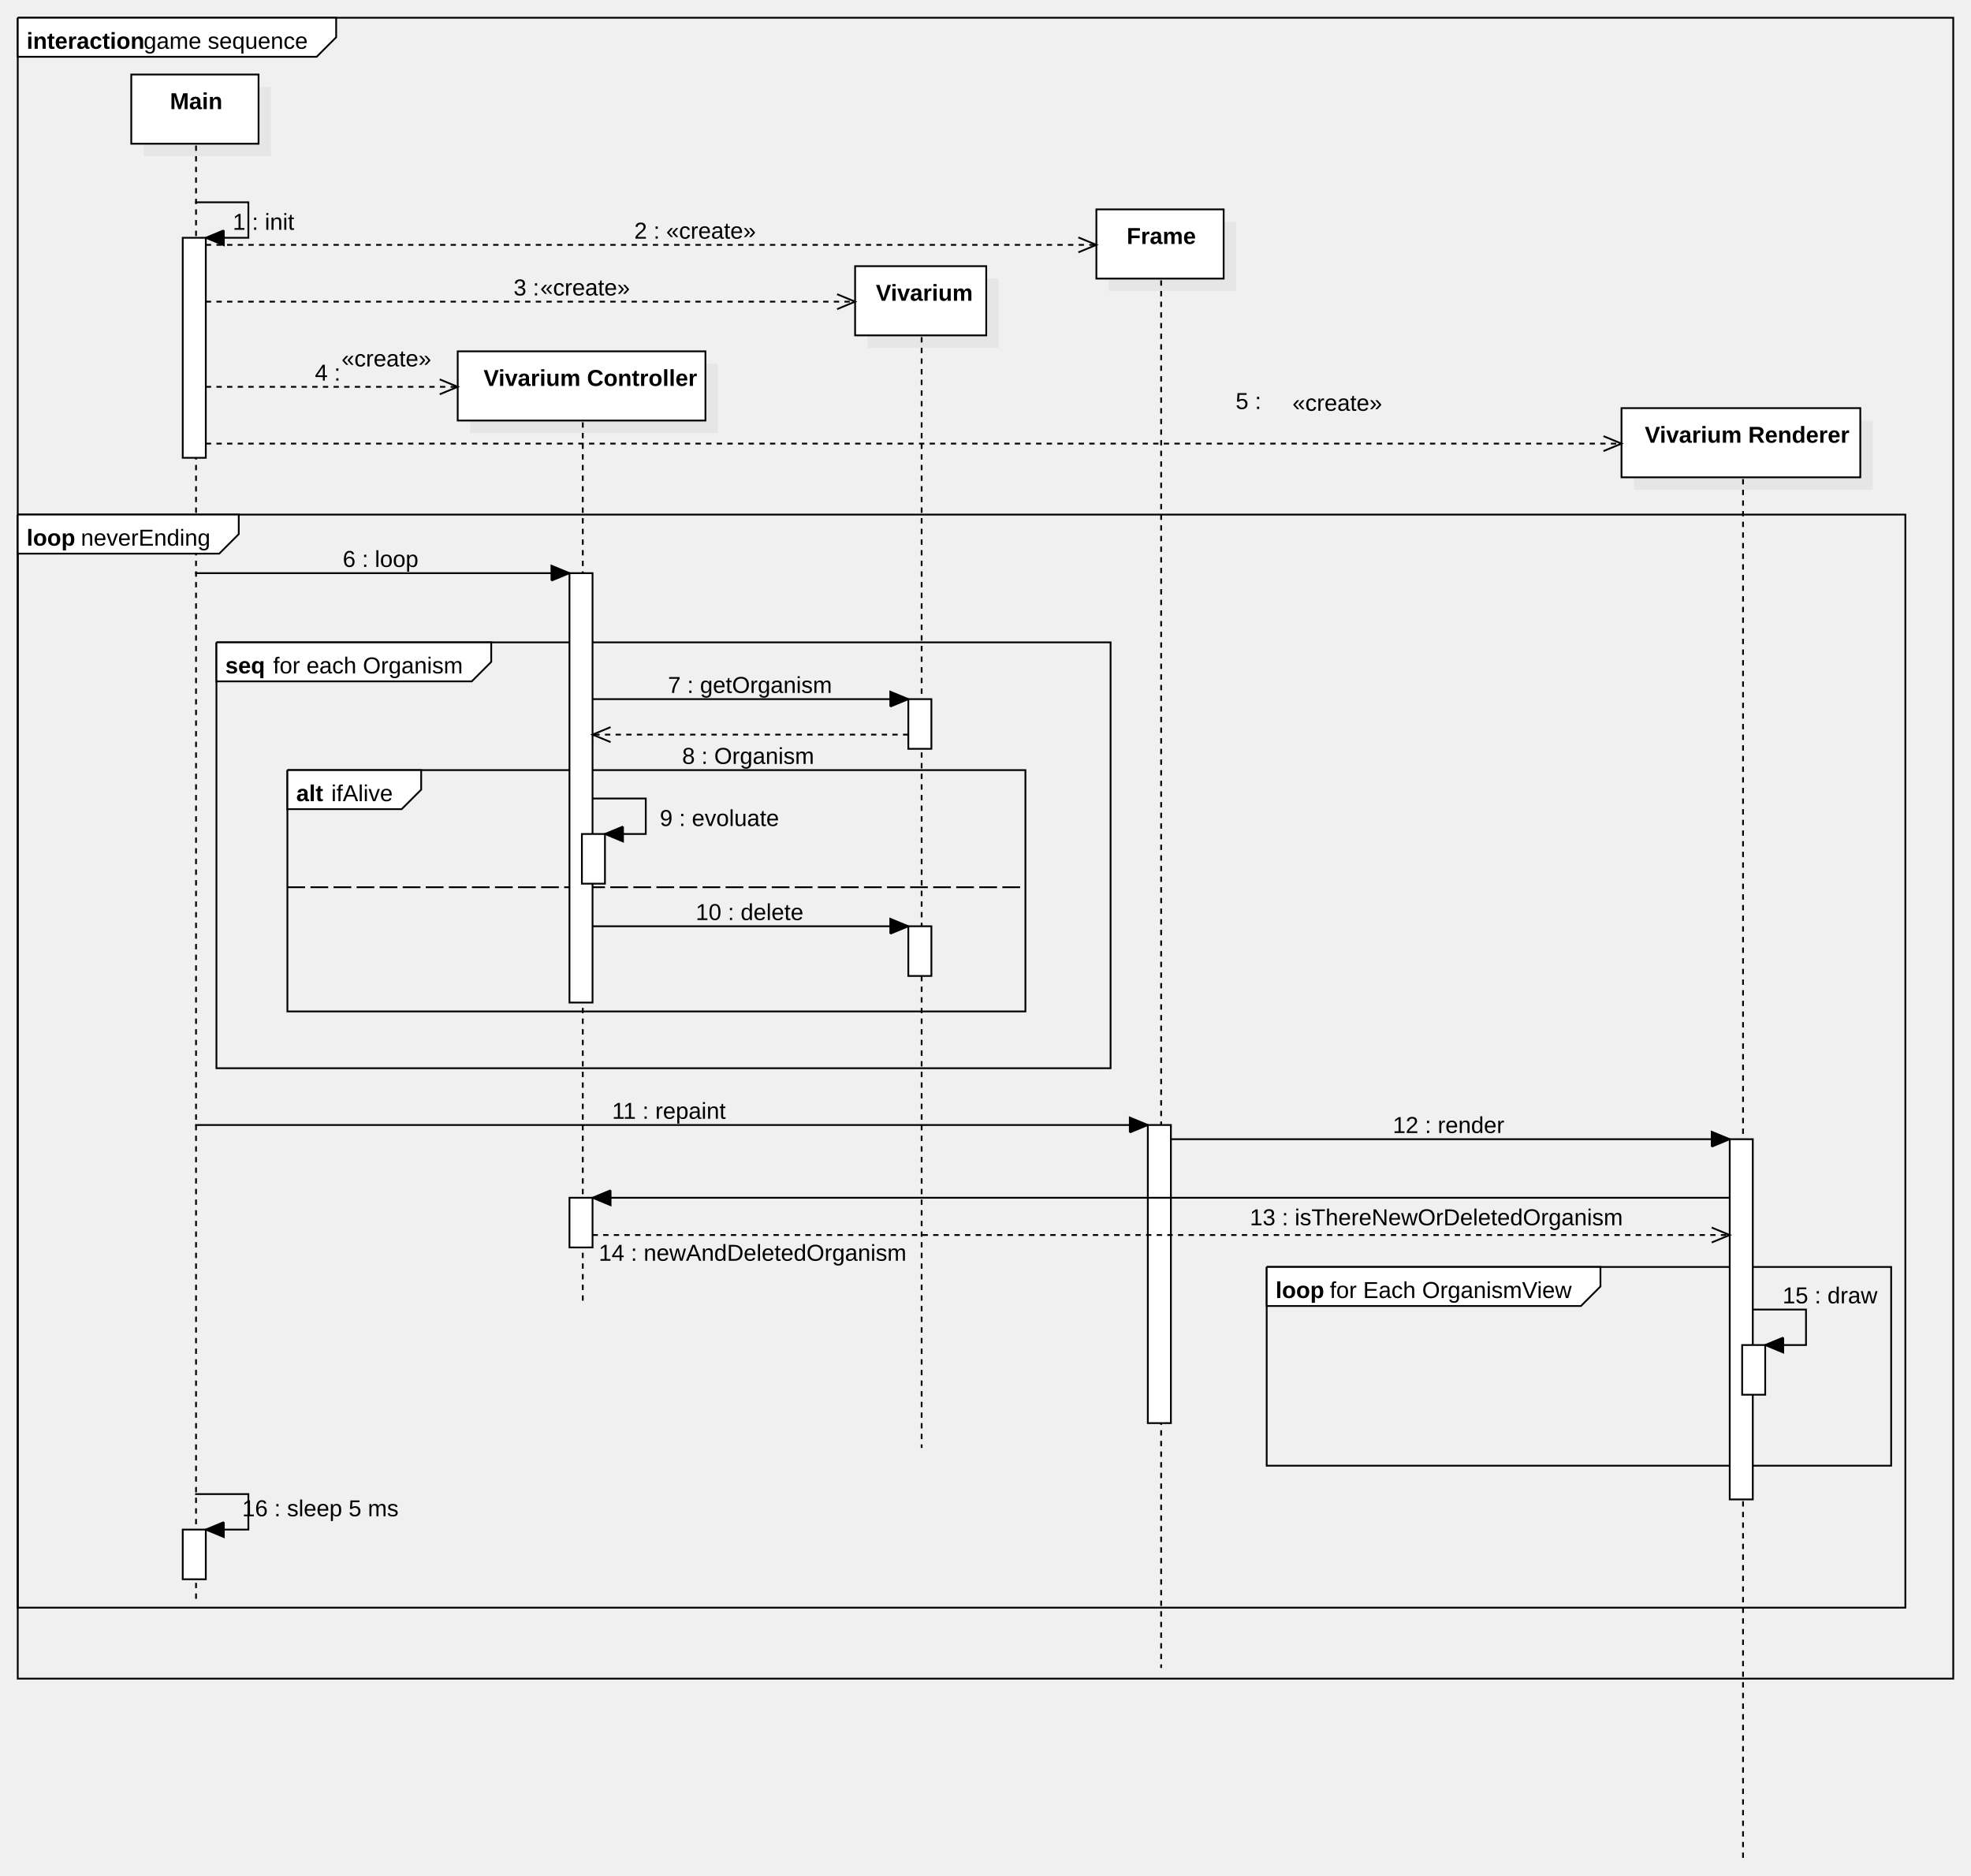
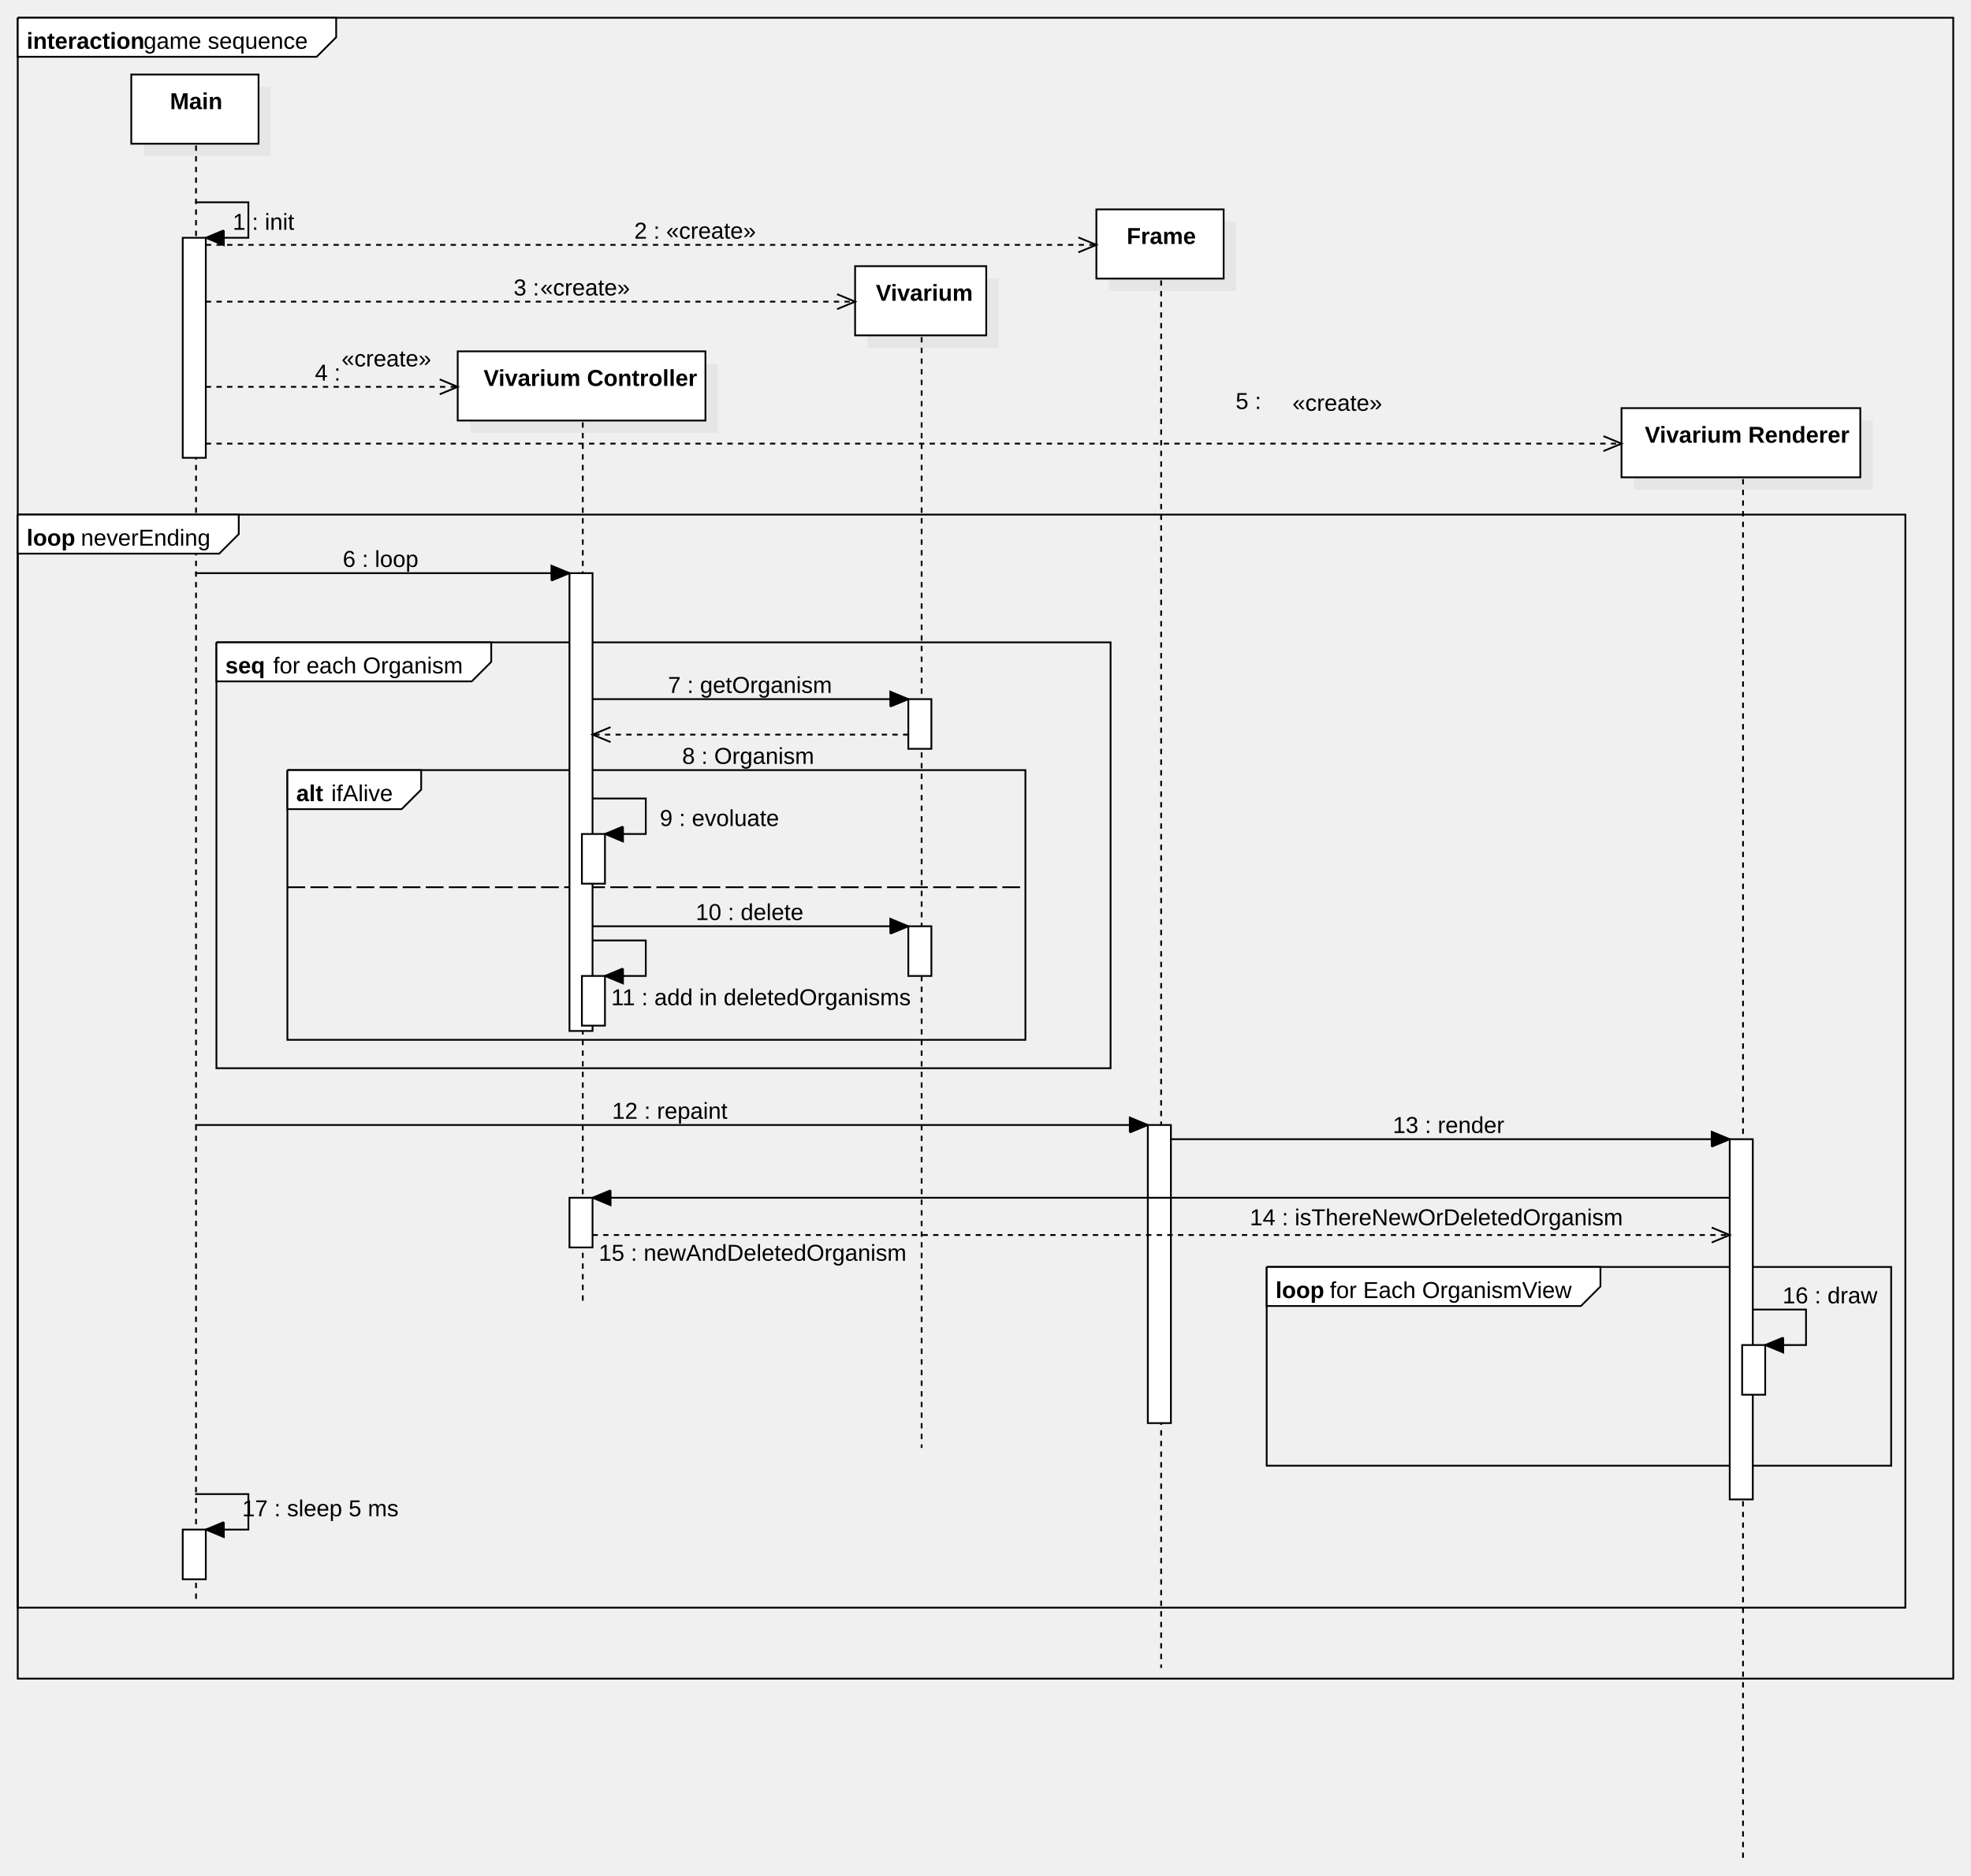
<svg xmlns="http://www.w3.org/2000/svg" version="1.1" width="1111" height="1057">
  <defs />
  <g>
    <g transform="translate(2,2) scale(1,1)">
      <path fill="none" stroke="#000000" d="M 8 8 L 1099 8 L 1099 944 L 8 944 L 8 8" stroke-miterlimit="10" />
    </g>
    <g transform="translate(2,2) scale(1,1)">
      <path fill="#ffffff" stroke="none" d="M 8 8 L 8 30 L 176.49 30 L 187.49 19 L 187.49 8 L 8 8" />
    </g>
    <g transform="translate(2,2) scale(1,1)">
      <path fill="none" stroke="#000000" d="M 8 8 L 8 30 L 176.49 30 L 187.49 19 L 187.49 8 L 8 8 L 8 8" stroke-miterlimit="10" />
    </g>
    <g transform="translate(2,2) scale(1,1)">
      <g>
        <path fill="none" stroke="none" />
        <text fill="#000000" stroke="none" font-family="Arial" font-size="13px" font-style="normal" font-weight="normal" text-decoration="none" x="78.979" y="25.5">game sequence</text>
      </g>
    </g>
    <g transform="translate(2,2) scale(1,1)">
      <g>
        <path fill="none" stroke="none" />
        <text fill="#000000" stroke="none" font-family="Arial" font-size="13px" font-style="normal" font-weight="bold" text-decoration="none" x="13" y="25.5">interaction</text>
      </g>
    </g>
    <g transform="translate(2,2) scale(1,1)">
      <rect fill="#C0C0C0" stroke="none" x="79" y="47" width="71.736" height="39" opacity="0.2" />
    </g>
    <g transform="translate(2,2) scale(1,1)">
      <rect fill="#ffffff" stroke="none" x="72" y="40" width="71.736" height="39" />
    </g>
    <g transform="translate(2,2) scale(1,1)">
      <path fill="none" stroke="#000000" d="M 72 40 L 143.736 40 L 143.736 79 L 72 79 L 72 40 Z Z" stroke-miterlimit="10" />
    </g>
    <g transform="translate(2,2) scale(1,1)">
      <g>
        <path fill="none" stroke="none" />
        <text fill="#000000" stroke="none" font-family="Arial" font-size="13px" font-style="normal" font-weight="bold" text-decoration="none" x="93.78" y="59.5">Main</text>
      </g>
    </g>
    <g transform="translate(2,2) scale(1,1)">
      <path fill="none" stroke="#000000" d="M 108.5 80 L 108.5 902" stroke-miterlimit="10" stroke-dasharray="3" />
    </g>
    <g transform="translate(2,2) scale(1,1)">
      <rect fill="#C0C0C0" stroke="none" x="263" y="203" width="139.637" height="39" opacity="0.2" />
    </g>
    <g transform="translate(2,2) scale(1,1)">
      <rect fill="#ffffff" stroke="none" x="256" y="196" width="139.637" height="39" />
    </g>
    <g transform="translate(2,2) scale(1,1)">
      <path fill="none" stroke="#000000" d="M 256 196 L 395.637 196 L 395.637 235 L 256 235 L 256 196 Z Z" stroke-miterlimit="10" />
    </g>
    <g transform="translate(2,2) scale(1,1)">
      <g>
        <path fill="none" stroke="none" />
        <text fill="#000000" stroke="none" font-family="Arial" font-size="13px" font-style="normal" font-weight="bold" text-decoration="none" x="270.553" y="215.5">Vivarium Controller</text>
      </g>
    </g>
    <g transform="translate(2,2) scale(1,1)">
      <path fill="none" stroke="#000000" d="M 326.5 236 L 326.5 733" stroke-miterlimit="10" stroke-dasharray="3" />
    </g>
    <g transform="translate(2,2) scale(1,1)">
      <rect fill="#C0C0C0" stroke="none" x="487" y="155" width="73.914" height="39" opacity="0.2" />
    </g>
    <g transform="translate(2,2) scale(1,1)">
      <rect fill="#ffffff" stroke="none" x="480" y="148" width="73.914" height="39" />
    </g>
    <g transform="translate(2,2) scale(1,1)">
      <path fill="none" stroke="#000000" d="M 480 148 L 553.914 148 L 553.914 187 L 480 187 L 480 148 Z Z" stroke-miterlimit="10" />
    </g>
    <g transform="translate(2,2) scale(1,1)">
      <g>
        <path fill="none" stroke="none" />
        <text fill="#000000" stroke="none" font-family="Arial" font-size="13px" font-style="normal" font-weight="bold" text-decoration="none" x="491.674" y="167.5">Vivarium</text>
      </g>
    </g>
    <g transform="translate(2,2) scale(1,1)">
      <path fill="none" stroke="#000000" d="M 517.5 188 L 517.5 814" stroke-miterlimit="10" stroke-dasharray="3" />
    </g>
    <g transform="translate(2,2) scale(1,1)">
      <rect fill="#C0C0C0" stroke="none" x="919" y="235" width="134.604" height="39" opacity="0.2" />
    </g>
    <g transform="translate(2,2) scale(1,1)">
      <rect fill="#ffffff" stroke="none" x="912" y="228" width="134.604" height="39" />
    </g>
    <g transform="translate(2,2) scale(1,1)">
      <path fill="none" stroke="#000000" d="M 912 228 L 1046.604 228 L 1046.604 267 L 912 267 L 912 228 Z Z" stroke-miterlimit="10" />
    </g>
    <g transform="translate(2,2) scale(1,1)">
      <g>
        <path fill="none" stroke="none" />
        <text fill="#000000" stroke="none" font-family="Arial" font-size="13px" font-style="normal" font-weight="bold" text-decoration="none" x="925.115" y="247.5">Vivarium Renderer</text>
      </g>
    </g>
    <g transform="translate(2,2) scale(1,1)">
      <path fill="none" stroke="#000000" d="M 980.5 268 L 980.5 1045" stroke-miterlimit="10" stroke-dasharray="3" />
    </g>
    <g transform="translate(2,2) scale(1,1)">
      <path fill="none" stroke="#000000" d="M 8 288 L 1072 288 L 1072 904 L 8 904 L 8 288" stroke-miterlimit="10" />
    </g>
    <g transform="translate(2,2) scale(1,1)">
      <path fill="#ffffff" stroke="none" d="M 8 288 L 8 310 L 121.576 310 L 132.576 299 L 132.576 288 L 8 288" />
    </g>
    <g transform="translate(2,2) scale(1,1)">
      <path fill="none" stroke="#000000" d="M 8 288 L 8 310 L 121.576 310 L 132.576 299 L 132.576 288 L 8 288 L 8 288" stroke-miterlimit="10" />
    </g>
    <g transform="translate(2,2) scale(1,1)">
      <g>
        <path fill="none" stroke="none" />
        <text fill="#000000" stroke="none" font-family="Arial" font-size="13px" font-style="normal" font-weight="normal" text-decoration="none" x="43.578" y="305.5">neverEnding</text>
      </g>
    </g>
    <g transform="translate(2,2) scale(1,1)">
      <g>
        <path fill="none" stroke="none" />
        <text fill="#000000" stroke="none" font-family="Arial" font-size="13px" font-style="normal" font-weight="bold" text-decoration="none" x="13" y="305.5">loop</text>
      </g>
    </g>
    <g transform="translate(2,2) scale(1,1)">
      <path fill="none" stroke="#000000" d="M 120 360 L 624 360 L 624 600 L 120 600 L 120 360" stroke-miterlimit="10" />
    </g>
    <g transform="translate(2,2) scale(1,1)">
      <path fill="#ffffff" stroke="none" d="M 120 360 L 120 382 L 263.893 382 L 274.893 371 L 274.893 360 L 120 360" />
    </g>
    <g transform="translate(2,2) scale(1,1)">
      <path fill="none" stroke="#000000" d="M 120 360 L 120 382 L 263.893 382 L 274.893 371 L 274.893 360 L 120 360 L 120 360" stroke-miterlimit="10" />
    </g>
    <g transform="translate(2,2) scale(1,1)">
      <g>
        <path fill="none" stroke="none" />
        <text fill="#000000" stroke="none" font-family="Arial" font-size="13px" font-style="normal" font-weight="normal" text-decoration="none" x="151.96" y="377.5">for each Organism</text>
      </g>
    </g>
    <g transform="translate(2,2) scale(1,1)">
      <g>
        <path fill="none" stroke="none" />
        <text fill="#000000" stroke="none" font-family="Arial" font-size="13px" font-style="normal" font-weight="bold" text-decoration="none" x="125" y="377.5">seq</text>
      </g>
    </g>
    <g transform="translate(2,2) scale(1,1)">
-       <path fill="none" stroke="#000000" d="M 160 432 L 576 432 L 576 568 L 160 568 L 160 432" stroke-miterlimit="10" />
+       <path fill="none" stroke="#000000" d="M 160 432 L 576 432 L 576 584 L 160 584 L 160 432" stroke-miterlimit="10" />
    </g>
    <g transform="translate(2,2) scale(1,1)">
      <path fill="#ffffff" stroke="none" d="M 160 432 L 160 454 L 224.407 454 L 235.407 443 L 235.407 432 L 160 432" />
    </g>
    <g transform="translate(2,2) scale(1,1)">
      <path fill="none" stroke="#000000" d="M 160 432 L 160 454 L 224.407 454 L 235.407 443 L 235.407 432 L 160 432 L 160 432" stroke-miterlimit="10" />
    </g>
    <g transform="translate(2,2) scale(1,1)">
      <g>
        <path fill="none" stroke="none" />
        <text fill="#000000" stroke="none" font-family="Arial" font-size="13px" font-style="normal" font-weight="normal" text-decoration="none" x="184.73" y="449.5">ifAlive</text>
      </g>
    </g>
    <g transform="translate(2,2) scale(1,1)">
      <g>
        <path fill="none" stroke="none" />
        <text fill="#000000" stroke="none" font-family="Arial" font-size="13px" font-style="normal" font-weight="bold" text-decoration="none" x="165" y="449.5">alt</text>
      </g>
    </g>
    <g transform="translate(2,2) scale(1,1)">
      <path fill="none" stroke="#000000" d="M 160 498 L 576 498" stroke-miterlimit="10" stroke-dasharray="10,3" />
    </g>
    <g transform="translate(2,2) scale(1,1)">
      <rect fill="#C0C0C0" stroke="none" x="623" y="123" width="71.736" height="39" opacity="0.2" />
    </g>
    <g transform="translate(2,2) scale(1,1)">
      <rect fill="#ffffff" stroke="none" x="616" y="116" width="71.736" height="39" />
    </g>
    <g transform="translate(2,2) scale(1,1)">
      <path fill="none" stroke="#000000" d="M 616 116 L 687.736 116 L 687.736 155 L 616 155 L 616 116 Z Z" stroke-miterlimit="10" />
    </g>
    <g transform="translate(2,2) scale(1,1)">
      <g>
        <path fill="none" stroke="none" />
        <text fill="#000000" stroke="none" font-family="Arial" font-size="13px" font-style="normal" font-weight="bold" text-decoration="none" x="633.089" y="135.5">Frame</text>
      </g>
    </g>
    <g transform="translate(2,2) scale(1,1)">
      <path fill="none" stroke="#000000" d="M 652.5 156 L 652.5 938" stroke-miterlimit="10" stroke-dasharray="3" />
    </g>
    <g transform="translate(2,2) scale(1,1)">
      <path fill="none" stroke="#000000" d="M 712 712 L 1064 712 L 1064 824 L 712 824 L 712 712" stroke-miterlimit="10" />
    </g>
    <g transform="translate(2,2) scale(1,1)">
      <path fill="#ffffff" stroke="none" d="M 712 712 L 712 734 L 889.129 734 L 900.129 723 L 900.129 712 L 712 712" />
    </g>
    <g transform="translate(2,2) scale(1,1)">
      <path fill="none" stroke="#000000" d="M 712 712 L 712 734 L 889.129 734 L 900.129 723 L 900.129 712 L 712 712 L 712 712" stroke-miterlimit="10" />
    </g>
    <g transform="translate(2,2) scale(1,1)">
      <g>
        <path fill="none" stroke="none" />
        <text fill="#000000" stroke="none" font-family="Arial" font-size="13px" font-style="normal" font-weight="normal" text-decoration="none" x="747.578" y="729.5">for Each OrganismView</text>
      </g>
    </g>
    <g transform="translate(2,2) scale(1,1)">
      <g>
        <path fill="none" stroke="none" />
        <text fill="#000000" stroke="none" font-family="Arial" font-size="13px" font-style="normal" font-weight="bold" text-decoration="none" x="717" y="729.5">loop</text>
      </g>
    </g>
    <g transform="translate(2,2) scale(1,1)">
      <path fill="none" stroke="#000000" d="M 108 112 L 138 112 L 138 132 L 114 132" stroke-miterlimit="10" />
    </g>
    <g transform="translate(2,2) scale(1,1)">
      <path fill="#000000" stroke="none" d="M 124.163 127.79 L 114 132 L 124.163 136.21" />
    </g>
    <g transform="translate(2,2) scale(1,1)">
      <path fill="none" stroke="#000000" d="M 124.163 127.79 L 114 132 L 124.163 136.21 L 124.163 127.79" stroke-miterlimit="10" />
    </g>
    <g transform="translate(2,2) scale(1,1)">
      <g>
        <path fill="none" stroke="none" />
        <text fill="#000000" stroke="none" font-family="Arial" font-size="13px" font-style="normal" font-weight="normal" text-decoration="none" x="129.18" y="127.5">1 : init</text>
      </g>
    </g>
    <g transform="translate(2,2) scale(1,1)">
      <rect fill="#ffffff" stroke="none" x="101" y="132" width="13" height="124" />
    </g>
    <g transform="translate(2,2) scale(1,1)">
      <path fill="none" stroke="#000000" d="M 101 132 L 114 132 L 114 256 L 101 256 L 101 132 Z Z" stroke-miterlimit="10" />
    </g>
    <g transform="translate(2,2) scale(1,1)">
      <path fill="none" stroke="#000000" d="M 114 136 L 616 136" stroke-miterlimit="10" stroke-dasharray="3" />
    </g>
    <g transform="translate(2,2) scale(1,1)">
      <path fill="none" stroke="#000000" d="M 605.837 140.21 L 616 136 L 605.837 131.79" stroke-miterlimit="10" />
    </g>
    <g transform="translate(2,2) scale(1,1)">
      <g>
        <path fill="none" stroke="none" />
        <text fill="#000000" stroke="none" font-family="Arial" font-size="13px" font-style="normal" font-weight="normal" text-decoration="none" x="355.5" y="132.5">2 : </text>
      </g>
    </g>
    <g transform="translate(2,2) scale(1,1)">
      <g>
        <path fill="none" stroke="none" />
        <text fill="#000000" stroke="none" font-family="Arial" font-size="13px" font-style="normal" font-weight="normal" text-decoration="none" x="373.5" y="132.5">«create»</text>
      </g>
    </g>
    <g transform="translate(2,2) scale(1,1)">
      <path fill="none" stroke="#000000" d="M 114 168 L 480 168" stroke-miterlimit="10" stroke-dasharray="3" />
    </g>
    <g transform="translate(2,2) scale(1,1)">
      <path fill="none" stroke="#000000" d="M 469.837 172.21 L 480 168 L 469.837 163.79" stroke-miterlimit="10" />
    </g>
    <g transform="translate(2,2) scale(1,1)">
      <g>
        <path fill="none" stroke="none" />
        <text fill="#000000" stroke="none" font-family="Arial" font-size="13px" font-style="normal" font-weight="normal" text-decoration="none" x="287.5" y="164.5">3 : </text>
      </g>
    </g>
    <g transform="translate(2,2) scale(1,1)">
      <g>
        <path fill="none" stroke="none" />
        <text fill="#000000" stroke="none" font-family="Arial" font-size="13px" font-style="normal" font-weight="normal" text-decoration="none" x="302.5" y="164.5">«create»</text>
      </g>
    </g>
    <g transform="translate(2,2) scale(1,1)">
      <path fill="none" stroke="#000000" d="M 114 216 L 256 216" stroke-miterlimit="10" stroke-dasharray="3" />
    </g>
    <g transform="translate(2,2) scale(1,1)">
      <path fill="none" stroke="#000000" d="M 245.837 220.21 L 256 216 L 245.837 211.79" stroke-miterlimit="10" />
    </g>
    <g transform="translate(2,2) scale(1,1)">
      <g>
        <path fill="none" stroke="none" />
        <text fill="#000000" stroke="none" font-family="Arial" font-size="13px" font-style="normal" font-weight="normal" text-decoration="none" x="175.5" y="212.5">4 : </text>
      </g>
    </g>
    <g transform="translate(2,2) scale(1,1)">
      <g>
        <path fill="none" stroke="none" />
        <text fill="#000000" stroke="none" font-family="Arial" font-size="13px" font-style="normal" font-weight="normal" text-decoration="none" x="190.5" y="204.5">«create»</text>
      </g>
    </g>
    <g transform="translate(2,2) scale(1,1)">
      <path fill="none" stroke="#000000" d="M 114 248 L 912 248" stroke-miterlimit="10" stroke-dasharray="3" />
    </g>
    <g transform="translate(2,2) scale(1,1)">
      <path fill="none" stroke="#000000" d="M 901.837 252.21 L 912 248 L 901.837 243.79" stroke-miterlimit="10" />
    </g>
    <g transform="translate(2,2) scale(1,1)">
      <g>
        <path fill="none" stroke="none" />
        <text fill="#000000" stroke="none" font-family="Arial" font-size="13px" font-style="normal" font-weight="normal" text-decoration="none" x="694.5" y="228.5">5 : </text>
      </g>
    </g>
    <g transform="translate(2,2) scale(1,1)">
      <g>
        <path fill="none" stroke="none" />
        <text fill="#000000" stroke="none" font-family="Arial" font-size="13px" font-style="normal" font-weight="normal" text-decoration="none" x="726.5" y="229.5">«create»</text>
      </g>
    </g>
    <g transform="translate(2,2) scale(1,1)">
      <path fill="none" stroke="#000000" d="M 108 321 L 319 321" stroke-miterlimit="10" />
    </g>
    <g transform="translate(2,2) scale(1,1)">
      <path fill="#000000" stroke="none" d="M 308.837 325.21 L 319 321 L 308.837 316.79" />
    </g>
    <g transform="translate(2,2) scale(1,1)">
      <path fill="none" stroke="#000000" d="M 308.837 325.21 L 319 321 L 308.837 316.79 L 308.837 325.21" stroke-miterlimit="10" />
    </g>
    <g transform="translate(2,2) scale(1,1)">
      <g>
        <path fill="none" stroke="none" />
        <text fill="#000000" stroke="none" font-family="Arial" font-size="13px" font-style="normal" font-weight="normal" text-decoration="none" x="191.2" y="317.5">6 : loop</text>
      </g>
    </g>
    <g transform="translate(2,2) scale(1,1)">
-       <rect fill="#ffffff" stroke="none" x="319" y="321" width="13" height="242" />
-     </g>
-     <g transform="translate(2,2) scale(1,1)">
-       <path fill="none" stroke="#000000" d="M 319 321 L 332 321 L 332 563 L 319 563 L 319 321 Z Z" stroke-miterlimit="10" />
+       <rect fill="#ffffff" stroke="none" x="319" y="321" width="13" height="258" />
+     </g>
+     <g transform="translate(2,2) scale(1,1)">
+       <path fill="none" stroke="#000000" d="M 319 321 L 332 321 L 332 579 L 319 579 L 319 321 Z Z" stroke-miterlimit="10" />
    </g>
    <g transform="translate(2,2) scale(1,1)">
      <path fill="none" stroke="#000000" d="M 332 392 L 510 392" stroke-miterlimit="10" />
    </g>
    <g transform="translate(2,2) scale(1,1)">
      <path fill="#000000" stroke="none" d="M 499.837 396.21 L 510 392 L 499.837 387.79" />
    </g>
    <g transform="translate(2,2) scale(1,1)">
      <path fill="none" stroke="#000000" d="M 499.837 396.21 L 510 392 L 499.837 387.79 L 499.837 396.21" stroke-miterlimit="10" />
    </g>
    <g transform="translate(2,2) scale(1,1)">
      <g>
        <path fill="none" stroke="none" />
        <text fill="#000000" stroke="none" font-family="Arial" font-size="13px" font-style="normal" font-weight="normal" text-decoration="none" x="374.5" y="388.5">7 : getOrganism</text>
      </g>
    </g>
    <g transform="translate(2,2) scale(1,1)">
      <rect fill="#ffffff" stroke="none" x="510" y="392" width="13" height="28" />
    </g>
    <g transform="translate(2,2) scale(1,1)">
      <path fill="none" stroke="#000000" d="M 510 392 L 523 392 L 523 420 L 510 420 L 510 392 Z Z" stroke-miterlimit="10" />
    </g>
    <g transform="translate(2,2) scale(1,1)">
      <path fill="none" stroke="#000000" d="M 510 412 L 332 412" stroke-miterlimit="10" stroke-dasharray="3" />
    </g>
    <g transform="translate(2,2) scale(1,1)">
      <path fill="none" stroke="#000000" d="M 342.163 407.79 L 332 412 L 342.163 416.21" stroke-miterlimit="10" />
    </g>
    <g transform="translate(2,2) scale(1,1)">
      <g>
        <path fill="none" stroke="none" />
        <text fill="#000000" stroke="none" font-family="Arial" font-size="13px" font-style="normal" font-weight="normal" text-decoration="none" x="382.5" y="428.5">8 : Organism</text>
      </g>
    </g>
    <g transform="translate(2,2) scale(1,1)">
      <path fill="none" stroke="#000000" d="M 332 448 L 362 448 L 362 468 L 339 468" stroke-miterlimit="10" />
    </g>
    <g transform="translate(2,2) scale(1,1)">
      <path fill="#000000" stroke="none" d="M 349.163 463.79 L 339 468 L 349.163 472.21" />
    </g>
    <g transform="translate(2,2) scale(1,1)">
      <path fill="none" stroke="#000000" d="M 349.163 463.79 L 339 468 L 349.163 472.21 L 349.163 463.79" stroke-miterlimit="10" />
    </g>
    <g transform="translate(2,2) scale(1,1)">
      <g>
        <path fill="none" stroke="none" />
        <text fill="#000000" stroke="none" font-family="Arial" font-size="13px" font-style="normal" font-weight="normal" text-decoration="none" x="369.915" y="463.5">9 : evoluate</text>
      </g>
    </g>
    <g transform="translate(2,2) scale(1,1)">
      <rect fill="#ffffff" stroke="none" x="326" y="468" width="13" height="28" />
    </g>
    <g transform="translate(2,2) scale(1,1)">
      <path fill="none" stroke="#000000" d="M 326 468 L 339 468 L 339 496 L 326 496 L 326 468 Z Z" stroke-miterlimit="10" />
    </g>
    <g transform="translate(2,2) scale(1,1)">
      <path fill="none" stroke="#000000" d="M 332 520 L 510 520" stroke-miterlimit="10" />
    </g>
    <g transform="translate(2,2) scale(1,1)">
      <path fill="#000000" stroke="none" d="M 499.837 524.21 L 510 520 L 499.837 515.79" />
    </g>
    <g transform="translate(2,2) scale(1,1)">
      <path fill="none" stroke="#000000" d="M 499.837 524.21 L 510 520 L 499.837 515.79 L 499.837 524.21" stroke-miterlimit="10" />
    </g>
    <g transform="translate(2,2) scale(1,1)">
      <g>
        <path fill="none" stroke="none" />
        <text fill="#000000" stroke="none" font-family="Arial" font-size="13px" font-style="normal" font-weight="normal" text-decoration="none" x="390.165" y="516.5">10 : delete</text>
      </g>
    </g>
    <g transform="translate(2,2) scale(1,1)">
      <rect fill="#ffffff" stroke="none" x="510" y="520" width="13" height="28" />
    </g>
    <g transform="translate(2,2) scale(1,1)">
      <path fill="none" stroke="#000000" d="M 510 520 L 523 520 L 523 548 L 510 548 L 510 520 Z Z" stroke-miterlimit="10" />
    </g>
    <g transform="translate(2,2) scale(1,1)">
+       <path fill="none" stroke="#000000" d="M 332 528 L 362 528 L 362 548 L 339 548" stroke-miterlimit="10" />
+     </g>
+     <g transform="translate(2,2) scale(1,1)">
+       <path fill="#000000" stroke="none" d="M 349.163 543.79 L 339 548 L 349.163 552.21" />
+     </g>
+     <g transform="translate(2,2) scale(1,1)">
+       <path fill="none" stroke="#000000" d="M 349.163 543.79 L 339 548 L 349.163 552.21 L 349.163 543.79" stroke-miterlimit="10" />
+     </g>
+     <g transform="translate(2,2) scale(1,1)">
+       <g>
+         <path fill="none" stroke="none" />
+         <text fill="#000000" stroke="none" font-family="Arial" font-size="13px" font-style="normal" font-weight="normal" text-decoration="none" x="342.5" y="564.5">11 : add in deletedOrganisms</text>
+       </g>
+     </g>
+     <g transform="translate(2,2) scale(1,1)">
+       <rect fill="#ffffff" stroke="none" x="326" y="548" width="13" height="28" />
+     </g>
+     <g transform="translate(2,2) scale(1,1)">
+       <path fill="none" stroke="#000000" d="M 326 548 L 339 548 L 339 576 L 326 576 L 326 548 Z Z" stroke-miterlimit="10" />
+     </g>
+     <g transform="translate(2,2) scale(1,1)">
      <path fill="none" stroke="#000000" d="M 108 632 L 645 632" stroke-miterlimit="10" />
    </g>
    <g transform="translate(2,2) scale(1,1)">
      <path fill="#000000" stroke="none" d="M 634.837 636.21 L 645 632 L 634.837 627.79" />
    </g>
    <g transform="translate(2,2) scale(1,1)">
      <path fill="none" stroke="#000000" d="M 634.837 636.21 L 645 632 L 634.837 627.79 L 634.837 636.21" stroke-miterlimit="10" />
    </g>
    <g transform="translate(2,2) scale(1,1)">
      <g>
        <path fill="none" stroke="none" />
-         <text fill="#000000" stroke="none" font-family="Arial" font-size="13px" font-style="normal" font-weight="normal" text-decoration="none" x="343" y="628.5">11 : repaint</text>
+         <text fill="#000000" stroke="none" font-family="Arial" font-size="13px" font-style="normal" font-weight="normal" text-decoration="none" x="343" y="628.5">12 : repaint</text>
      </g>
    </g>
    <g transform="translate(2,2) scale(1,1)">
      <rect fill="#ffffff" stroke="none" x="645" y="632" width="13" height="168" />
    </g>
    <g transform="translate(2,2) scale(1,1)">
      <path fill="none" stroke="#000000" d="M 645 632 L 658 632 L 658 800 L 645 800 L 645 632 Z Z" stroke-miterlimit="10" />
    </g>
    <g transform="translate(2,2) scale(1,1)">
      <path fill="none" stroke="#000000" d="M 658 640 L 973 640" stroke-miterlimit="10" />
    </g>
    <g transform="translate(2,2) scale(1,1)">
      <path fill="#000000" stroke="none" d="M 962.837 644.21 L 973 640 L 962.837 635.79" />
    </g>
    <g transform="translate(2,2) scale(1,1)">
      <path fill="none" stroke="#000000" d="M 962.837 644.21 L 973 640 L 962.837 635.79 L 962.837 644.21" stroke-miterlimit="10" />
    </g>
    <g transform="translate(2,2) scale(1,1)">
      <g>
        <path fill="none" stroke="none" />
-         <text fill="#000000" stroke="none" font-family="Arial" font-size="13px" font-style="normal" font-weight="normal" text-decoration="none" x="783.085" y="636.5">12 : render</text>
+         <text fill="#000000" stroke="none" font-family="Arial" font-size="13px" font-style="normal" font-weight="normal" text-decoration="none" x="783.085" y="636.5">13 : render</text>
      </g>
    </g>
    <g transform="translate(2,2) scale(1,1)">
      <rect fill="#ffffff" stroke="none" x="973" y="640" width="13" height="203" />
    </g>
    <g transform="translate(2,2) scale(1,1)">
      <path fill="none" stroke="#000000" d="M 973 640 L 986 640 L 986 843 L 973 843 L 973 640 Z Z" stroke-miterlimit="10" />
    </g>
    <g transform="translate(2,2) scale(1,1)">
      <path fill="none" stroke="#000000" d="M 973 673 L 332 673" stroke-miterlimit="10" />
    </g>
    <g transform="translate(2,2) scale(1,1)">
      <path fill="#000000" stroke="none" d="M 342.163 668.79 L 332 673 L 342.163 677.21" />
    </g>
    <g transform="translate(2,2) scale(1,1)">
      <path fill="none" stroke="#000000" d="M 342.163 668.79 L 332 673 L 342.163 677.21 L 342.163 668.79" stroke-miterlimit="10" />
    </g>
    <g transform="translate(2,2) scale(1,1)">
      <g>
        <path fill="none" stroke="none" />
-         <text fill="#000000" stroke="none" font-family="Arial" font-size="13px" font-style="normal" font-weight="normal" text-decoration="none" x="702.5" y="688.5">13 : isThereNewOrDeletedOrganism</text>
+         <text fill="#000000" stroke="none" font-family="Arial" font-size="13px" font-style="normal" font-weight="normal" text-decoration="none" x="702.5" y="688.5">14 : isThereNewOrDeletedOrganism</text>
      </g>
    </g>
    <g transform="translate(2,2) scale(1,1)">
      <rect fill="#ffffff" stroke="none" x="319" y="673" width="13" height="28" />
    </g>
    <g transform="translate(2,2) scale(1,1)">
      <path fill="none" stroke="#000000" d="M 319 673 L 332 673 L 332 701 L 319 701 L 319 673 Z Z" stroke-miterlimit="10" />
    </g>
    <g transform="translate(2,2) scale(1,1)">
      <path fill="none" stroke="#000000" d="M 332 694 L 973 694" stroke-miterlimit="10" stroke-dasharray="3" />
    </g>
    <g transform="translate(2,2) scale(1,1)">
      <path fill="none" stroke="#000000" d="M 962.837 698.21 L 973 694 L 962.837 689.79" stroke-miterlimit="10" />
    </g>
    <g transform="translate(2,2) scale(1,1)">
      <g>
        <path fill="none" stroke="none" />
-         <text fill="#000000" stroke="none" font-family="Arial" font-size="13px" font-style="normal" font-weight="normal" text-decoration="none" x="335.5" y="708.5">14 : newAndDeletedOrganism</text>
+         <text fill="#000000" stroke="none" font-family="Arial" font-size="13px" font-style="normal" font-weight="normal" text-decoration="none" x="335.5" y="708.5">15 : newAndDeletedOrganism</text>
      </g>
    </g>
    <g transform="translate(2,2) scale(1,1)">
      <path fill="none" stroke="#000000" d="M 986 736 L 1016 736 L 1016 756 L 993 756" stroke-miterlimit="10" />
    </g>
    <g transform="translate(2,2) scale(1,1)">
      <path fill="#000000" stroke="none" d="M 1003.163 751.79 L 993 756 L 1003.163 760.21" />
    </g>
    <g transform="translate(2,2) scale(1,1)">
      <path fill="none" stroke="#000000" d="M 1003.163 751.79 L 993 756 L 1003.163 760.21 L 1003.163 751.79" stroke-miterlimit="10" />
    </g>
    <g transform="translate(2,2) scale(1,1)">
      <g>
        <path fill="none" stroke="none" />
-         <text fill="#000000" stroke="none" font-family="Arial" font-size="13px" font-style="normal" font-weight="normal" text-decoration="none" x="1002.786" y="732.5">15 : draw</text>
+         <text fill="#000000" stroke="none" font-family="Arial" font-size="13px" font-style="normal" font-weight="normal" text-decoration="none" x="1002.786" y="732.5">16 : draw</text>
      </g>
    </g>
    <g transform="translate(2,2) scale(1,1)">
      <rect fill="#ffffff" stroke="none" x="980" y="756" width="13" height="28" />
    </g>
    <g transform="translate(2,2) scale(1,1)">
      <path fill="none" stroke="#000000" d="M 980 756 L 993 756 L 993 784 L 980 784 L 980 756 Z Z" stroke-miterlimit="10" />
    </g>
    <g transform="translate(2,2) scale(1,1)">
      <path fill="none" stroke="#000000" d="M 108 840 L 138 840 L 138 860 L 114 860" stroke-miterlimit="10" />
    </g>
    <g transform="translate(2,2) scale(1,1)">
      <path fill="#000000" stroke="none" d="M 124.163 855.79 L 114 860 L 124.163 864.21" />
    </g>
    <g transform="translate(2,2) scale(1,1)">
      <path fill="none" stroke="#000000" d="M 124.163 855.79 L 114 860 L 124.163 864.21 L 124.163 855.79" stroke-miterlimit="10" />
    </g>
    <g transform="translate(2,2) scale(1,1)">
      <g>
        <path fill="none" stroke="none" />
-         <text fill="#000000" stroke="none" font-family="Arial" font-size="13px" font-style="normal" font-weight="normal" text-decoration="none" x="134.5" y="852.5">16 : sleep 5 ms</text>
+         <text fill="#000000" stroke="none" font-family="Arial" font-size="13px" font-style="normal" font-weight="normal" text-decoration="none" x="134.5" y="852.5">17 : sleep 5 ms</text>
      </g>
    </g>
    <g transform="translate(2,2) scale(1,1)">
      <rect fill="#ffffff" stroke="none" x="101" y="860" width="13" height="28" />
    </g>
    <g transform="translate(2,2) scale(1,1)">
      <path fill="none" stroke="#000000" d="M 101 860 L 114 860 L 114 888 L 101 888 L 101 860 Z Z" stroke-miterlimit="10" />
    </g>
  </g>
</svg>
